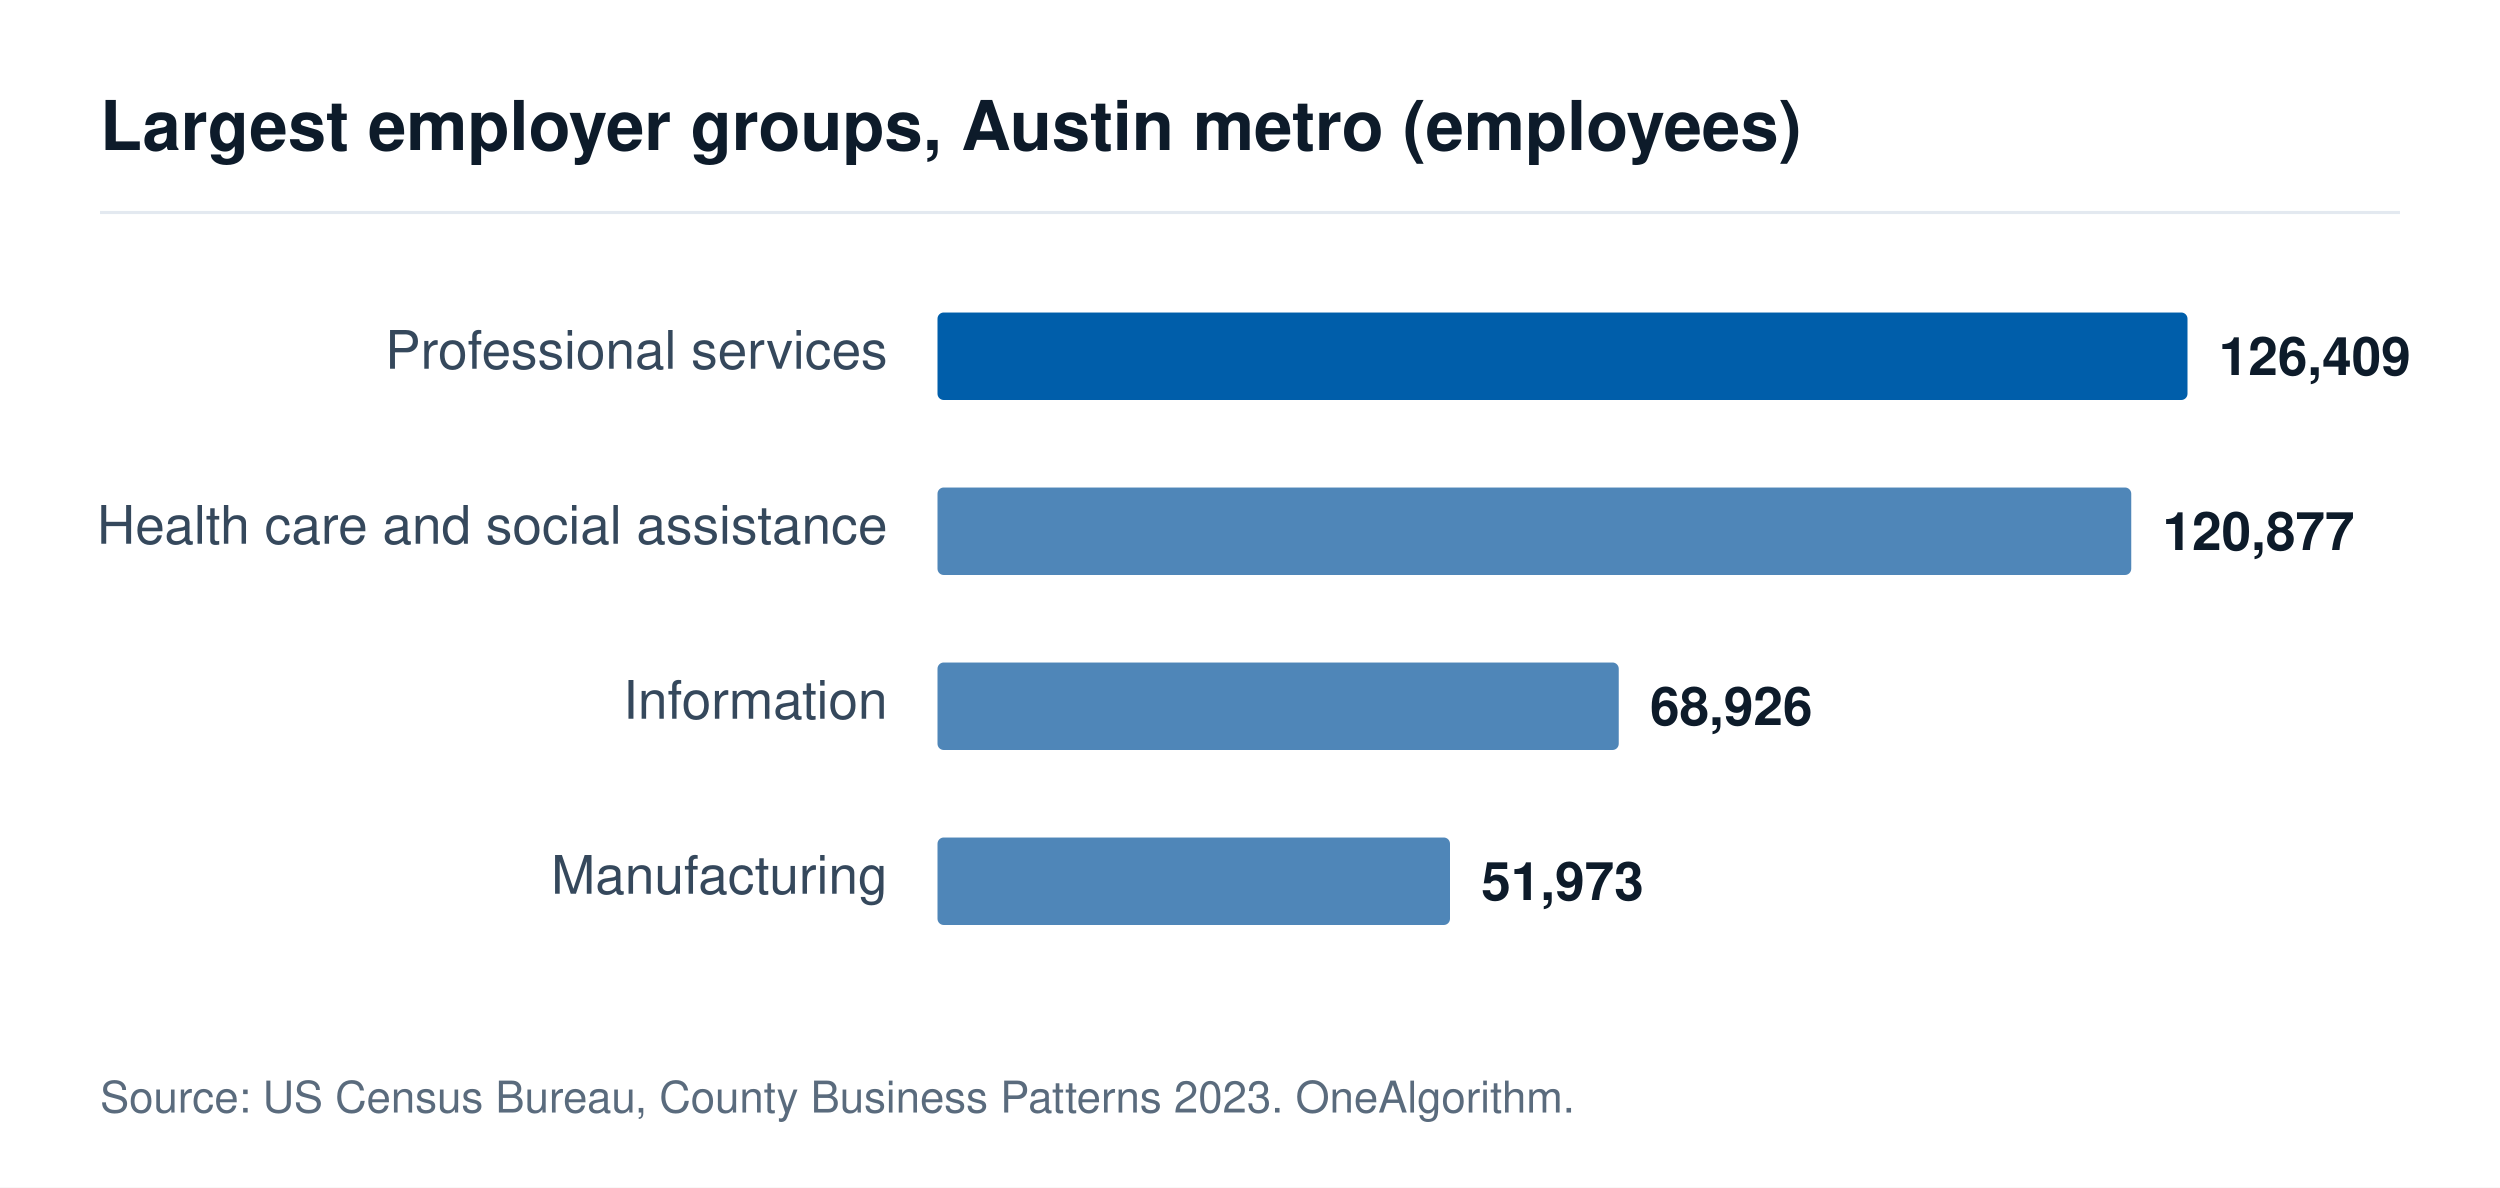
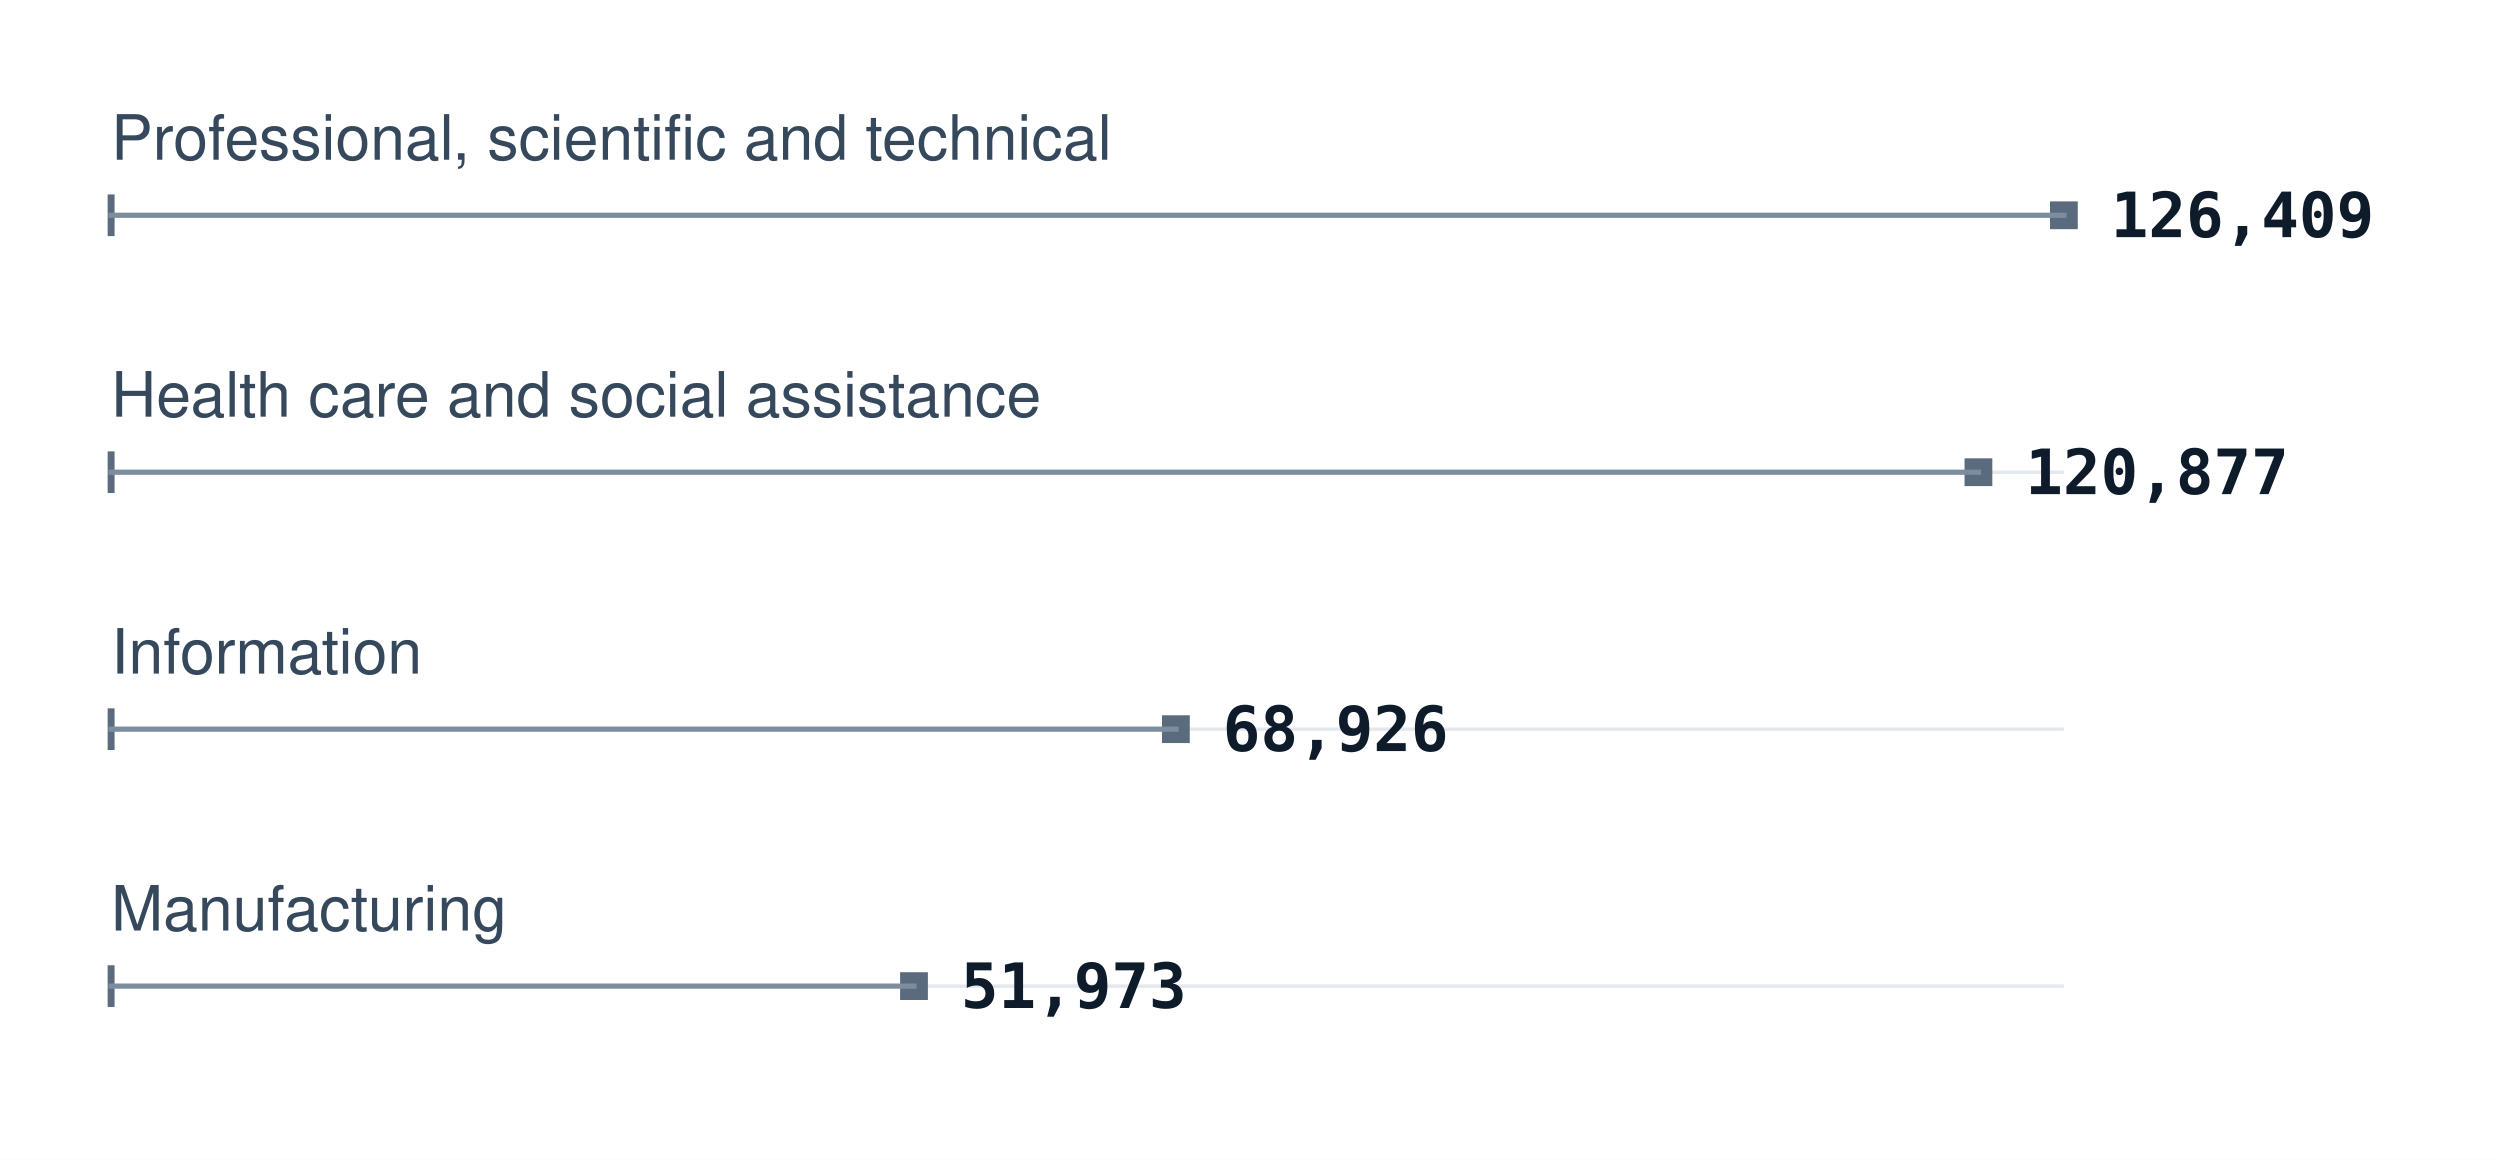
- <svg xmlns="http://www.w3.org/2000/svg" viewBox="0 0 800 380" width="800" height="380" role="img" font-family="IBM Plex Sans, Segoe UI, Helvetica, Arial, sans-serif">
-   <rect width="800" height="380" fill="#ffffff" />
-   <text x="32" y="48" font-size="22" font-weight="600" fill="#0d1b2a">Largest employer groups, Austin metro (employees)</text>
-   <line x1="32" y1="68" x2="768" y2="68" stroke="#e3e9f0" />
-   <text x="284" y="118" text-anchor="end" font-size="17" fill="#35485c">Professional services</text>
-   <rect x="300" y="100" width="400" height="28" rx="2" fill="#005eaa" />
-   <text x="710" y="120" font-size="17" font-weight="600" fill="#0d1b2a">126,409</text>
-   <text x="284" y="174" text-anchor="end" font-size="17" fill="#35485c">Health care and social assistance</text>
-   <rect x="300" y="156" width="382" height="28" rx="2" fill="#4f86b8" />
-   <text x="692" y="176" font-size="17" font-weight="600" fill="#0d1b2a">120,877</text>
-   <text x="284" y="230" text-anchor="end" font-size="17" fill="#35485c">Information</text>
-   <rect x="300" y="212" width="218" height="28" rx="2" fill="#4f86b8" />
-   <text x="528" y="232" font-size="17" font-weight="600" fill="#0d1b2a">68,926</text>
-   <text x="284" y="286" text-anchor="end" font-size="17" fill="#35485c">Manufacturing</text>
-   <rect x="300" y="268" width="164" height="28" rx="2" fill="#4f86b8" />
-   <text x="474" y="288" font-size="17" font-weight="600" fill="#0d1b2a">51,973</text>
-   <text x="32" y="356" font-size="14" fill="#5a6b7d">Source: US Census Bureau, County Business Patterns 2023. OneAlgorithm.</text>
+ <svg xmlns="http://www.w3.org/2000/svg" viewBox="0 0 720 334" width="720" height="334" role="img" font-family="IBM Plex Sans, Segoe UI, Helvetica, Arial, sans-serif">
+   <rect width="720" height="334" fill="#ffffff" />
+   <rect x="32" y="61.5" width="562.4" height="1" fill="#e3e8ef" stroke="none" stroke-width="1" />
+   <rect x="31" y="56" width="2" height="12" fill="#5a6b7d" stroke="none" stroke-width="1" />
+   <rect x="590.4" y="58" width="8" height="8" fill="#5a6b7d" stroke="none" stroke-width="1" />
+   <rect x="32" y="135.5" width="562.4" height="1" fill="#e3e8ef" stroke="none" stroke-width="1" />
+   <rect x="31" y="130" width="2" height="12" fill="#5a6b7d" stroke="none" stroke-width="1" />
+   <rect x="565.788" y="132" width="8" height="8" fill="#5a6b7d" stroke="none" stroke-width="1" />
+   <rect x="32" y="209.5" width="562.4" height="1" fill="#e3e8ef" stroke="none" stroke-width="1" />
+   <rect x="31" y="204" width="2" height="12" fill="#5a6b7d" stroke="none" stroke-width="1" />
+   <rect x="334.655" y="206" width="8" height="8" fill="#5a6b7d" stroke="none" stroke-width="1" />
+   <rect x="32" y="283.5" width="562.4" height="1" fill="#e3e8ef" stroke="none" stroke-width="1" />
+   <rect x="31" y="278" width="2" height="12" fill="#5a6b7d" stroke="none" stroke-width="1" />
+   <rect x="259.23" y="280" width="8" height="8" fill="#5a6b7d" stroke="none" stroke-width="1" />
+   <path d="M32 62 L594.4 62" fill="none" stroke="#7d8da0" stroke-width="1.5" stroke-linecap="square" />
+   <path d="M32 136 L569.8 136" fill="none" stroke="#7d8da0" stroke-width="1.5" stroke-linecap="square" />
+   <path d="M32 210 L338.7 210" fill="none" stroke="#7d8da0" stroke-width="1.5" stroke-linecap="square" />
+   <path d="M32 284 L263.2 284" fill="none" stroke="#7d8da0" stroke-width="1.5" stroke-linecap="square" />
+   <text x="32" y="46" font-size="18" fill="#35485c">Professional, scientific and technical</text>
+   <text x="607.9" y="68.3" font-size="18" font-weight="600" font-family="JetBrains Mono, Consolas, Menlo, monospace" fill="#0d1b2a">126,409</text>
+   <text x="32" y="120" font-size="18" fill="#35485c">Health care and social assistance</text>
+   <text x="583.288" y="142.3" font-size="18" font-weight="600" font-family="JetBrains Mono, Consolas, Menlo, monospace" fill="#0d1b2a">120,877</text>
+   <text x="32" y="194" font-size="18" fill="#35485c">Information</text>
+   <text x="352.155" y="216.3" font-size="18" font-weight="600" font-family="JetBrains Mono, Consolas, Menlo, monospace" fill="#0d1b2a">68,926</text>
+   <text x="32" y="268" font-size="18" fill="#35485c">Manufacturing</text>
+   <text x="276.73" y="290.3" font-size="18" font-weight="600" font-family="JetBrains Mono, Consolas, Menlo, monospace" fill="#0d1b2a">51,973</text>
</svg>
